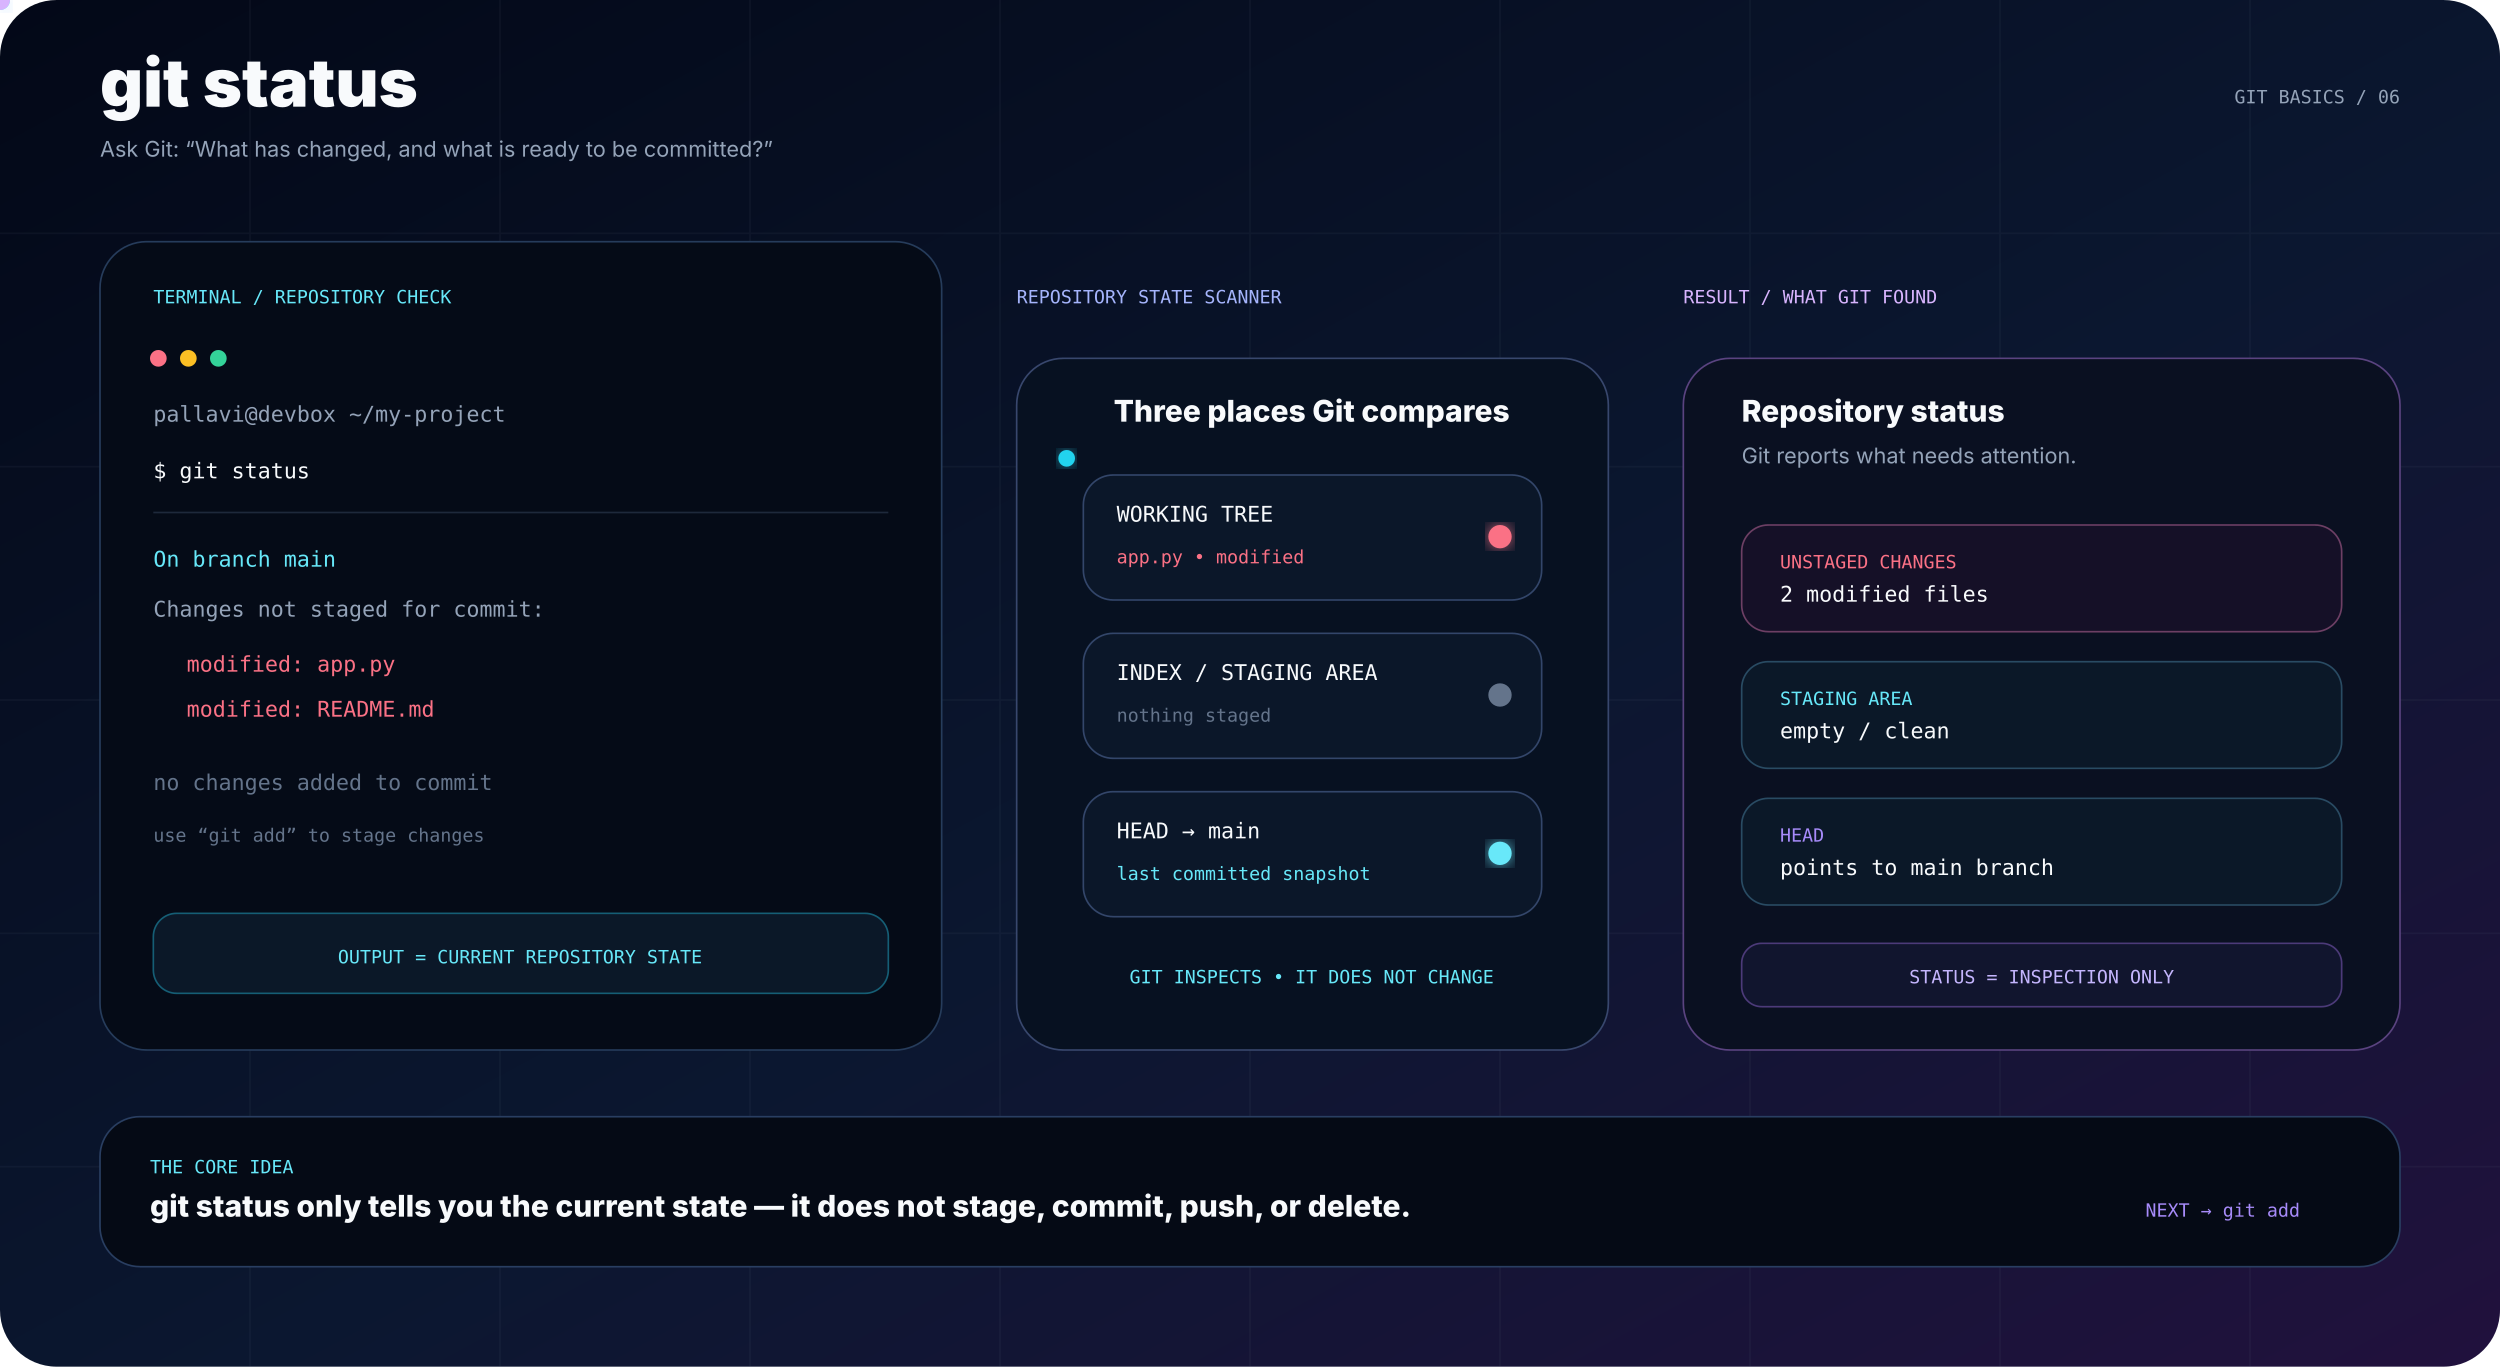
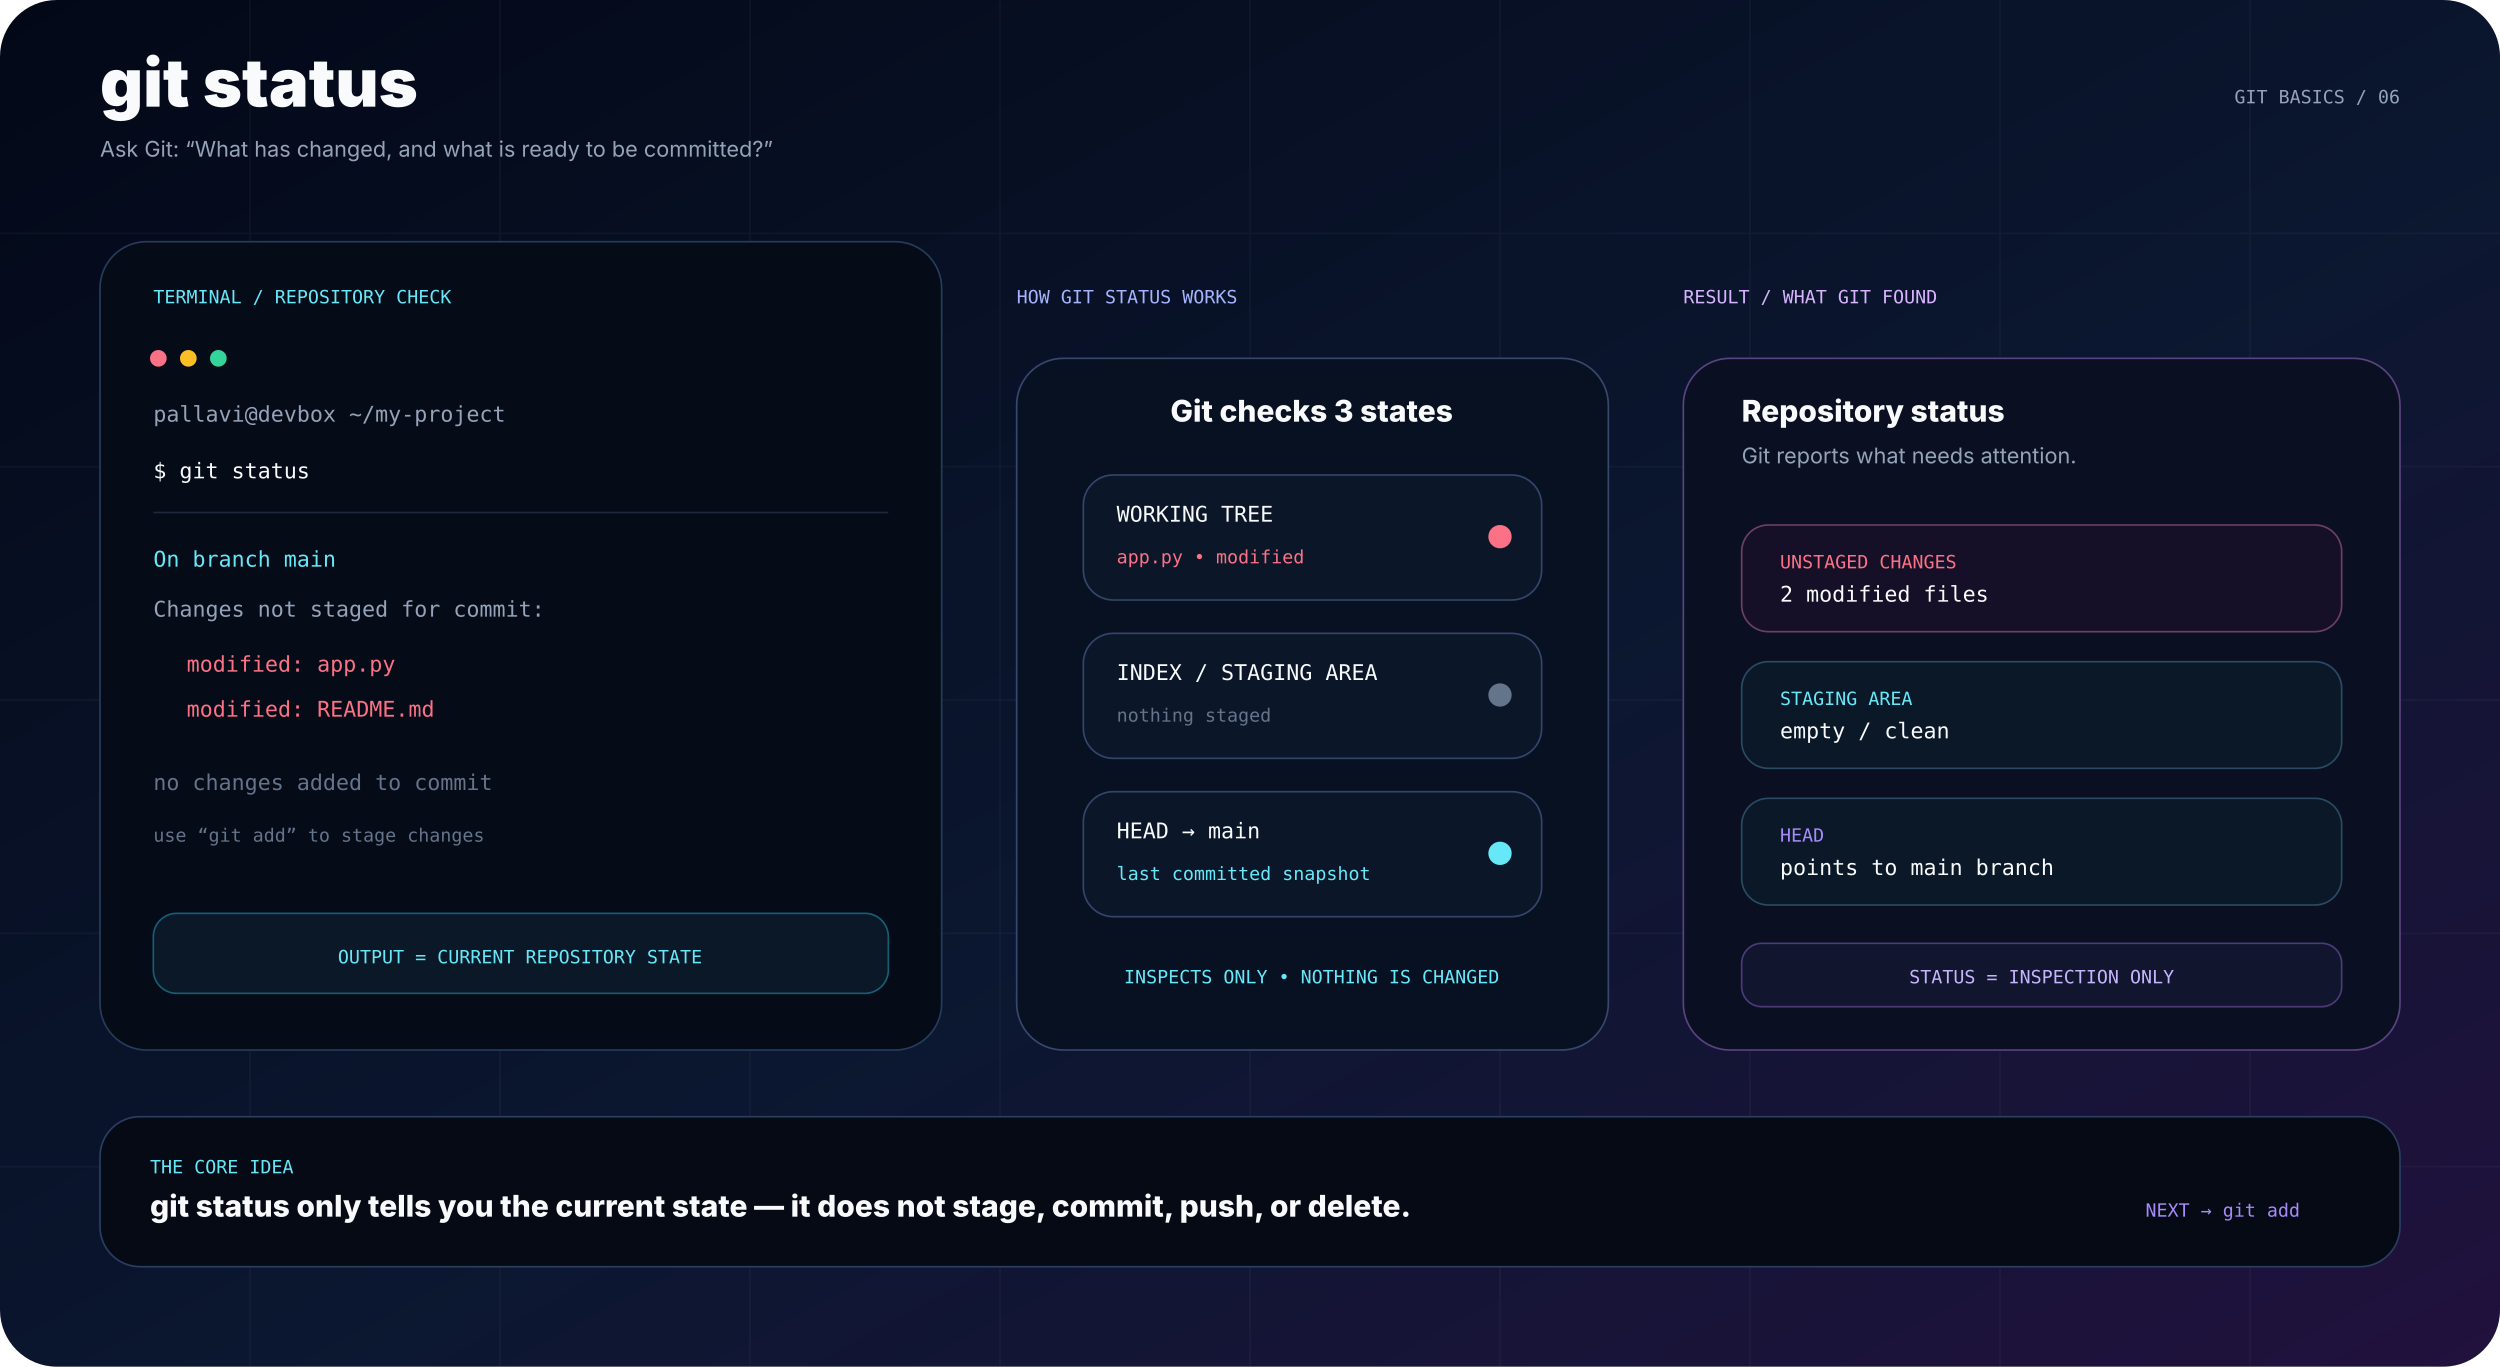
<svg xmlns="http://www.w3.org/2000/svg" viewBox="0 0 1500 820">
  <defs>
    <linearGradient id="bg" x1="0" y1="0" x2="1" y2="1">
      <stop stop-color="#030817" />
      <stop offset=".55" stop-color="#0b1730" />
      <stop offset="1" stop-color="#21113d" />
    </linearGradient>
    <linearGradient id="scan" x1="0" x2="1">
      <stop stop-color="#22d3ee" />
      <stop offset=".5" stop-color="#818cf8" />
      <stop offset="1" stop-color="#e879f9" />
    </linearGradient>
    <filter id="glow">
      <feGaussianBlur stdDeviation="5" result="b" />
      <feMerge>
        <feMergeNode in="b" />
        <feMergeNode in="SourceGraphic" />
      </feMerge>
    </filter>
    <style>.t{font-family:Inter,Segoe UI,sans-serif;fill:#f8fafc}.m{font-family:Inter,Segoe UI,sans-serif;fill:#94a3b8}.c{font-family:ui-monospace,Consolas,monospace}.h{font-size:40px;font-weight:900}.b{font-size:18px;font-weight:800}.s{font-size:13px}.x{font-size:11px}</style>
  </defs>
  <rect width="1500" height="820" rx="34" fill="url(#bg)" />
  <g opacity=".08" stroke="#64748b">
    <path d="M0 140H1500M0 280H1500M0 420H1500M0 560H1500M0 700H1500" />
    <path d="M150 0V820M300 0V820M450 0V820M600 0V820M750 0V820M900 0V820M1050 0V820M1200 0V820M1350 0V820" />
  </g>
  <text x="60" y="64" class="t h">git status</text>
  <text x="60" y="94" class="m s">Ask Git: “What has changed, and what is ready to be committed?”</text>
  <text x="1440" y="62" text-anchor="end" class="m c x">GIT BASICS / 06</text>
  <rect x="60" y="145" width="505" height="485" rx="28" fill="#050b17" stroke="#263c5b" />
  <text x="92" y="182" fill="#67e8f9" class="c x">TERMINAL / REPOSITORY CHECK</text>
  <circle cx="95" cy="215" r="5" fill="#fb7185" />
  <circle cx="113" cy="215" r="5" fill="#fbbf24" />
  <circle cx="131" cy="215" r="5" fill="#34d399" />
  <text x="92" y="253" class="m c s">pallavi@devbox ~/my-project</text>
  <text x="92" y="287" class="t c s">$ git status</text>
  <rect x="92" y="307" width="441" height="1" fill="#1e293b" />
  <text x="92" y="340" fill="#67e8f9" class="c s">On branch main</text>
  <text x="92" y="370" class="m c s">Changes not staged for commit:</text>
  <text x="112" y="403" fill="#fb7185" class="c s">modified:   app.py</text>
  <text x="112" y="430" fill="#fb7185" class="c s">modified:   README.md</text>
  <text x="92" y="474" fill="#64748b" class="c s">no changes added to commit</text>
  <text x="92" y="505" fill="#64748b" class="c x">use “git add” to stage changes</text>
  <rect x="92" y="548" width="441" height="48" rx="14" fill="#0b1828" stroke="#155e75" />
  <text x="312" y="578" text-anchor="middle" fill="#67e8f9" class="c x">OUTPUT = CURRENT REPOSITORY STATE</text>
-   <text x="610" y="182" fill="#a5b4fc" class="c x">REPOSITORY STATE SCANNER</text>
+   <text x="610" y="182" fill="#a5b4fc" class="c x">HOW GIT STATUS WORKS</text>
  <rect x="610" y="215" width="355" height="415" rx="28" fill="#071121" stroke="#38476d" />
-   <text x="787" y="253" text-anchor="middle" class="t b">Three places Git compares</text>
+   <text x="787" y="253" text-anchor="middle" class="t b">Git checks 3 states</text>
  <rect x="650" y="285" width="275" height="75" rx="18" fill="#0b1729" stroke="#33466a" />
  <text x="670" y="313" class="t c s">WORKING TREE</text>
  <text x="670" y="338" fill="#fb7185" class="c x">app.py • modified</text>
-   <circle cx="900" cy="322" r="7" fill="#fb7185" filter="url(#glow)" />
+   <circle cx="900" cy="322" r="7" fill="#fb7185" />
  <rect x="650" y="380" width="275" height="75" rx="18" fill="#0b1729" stroke="#33466a" />
  <text x="670" y="408" class="t c s">INDEX / STAGING AREA</text>
  <text x="670" y="433" fill="#64748b" class="c x">nothing staged</text>
  <circle cx="900" cy="417" r="7" fill="#64748b" />
  <rect x="650" y="475" width="275" height="75" rx="18" fill="#0b1729" stroke="#33466a" />
  <text x="670" y="503" class="t c s">HEAD → main</text>
  <text x="670" y="528" fill="#67e8f9" class="c x">last committed snapshot</text>
-   <circle cx="900" cy="512" r="7" fill="#67e8f9" filter="url(#glow)" />
-   <path d="M640 275H935" stroke="url(#scan)" stroke-width="3" stroke-dasharray="8 10">
-     <animate attributeName="stroke-dashoffset" from="0" to="-36" dur="1s" repeatCount="indefinite" />
-   </path>
-   <circle cx="640" cy="275" r="5" fill="#22d3ee" filter="url(#glow)">
-     <animate attributeName="cx" values="640;935;640" dur="2.5s" repeatCount="indefinite" />
-   </circle>
-   <text x="787" y="590" text-anchor="middle" fill="#67e8f9" class="c x">GIT INSPECTS • IT DOES NOT CHANGE</text>
+   <circle cx="900" cy="512" r="7" fill="#67e8f9" />
+   <path d="M787 360V380M787 455V475" stroke="url(#scan)" stroke-width="3" />
+   <text x="787" y="590" text-anchor="middle" fill="#67e8f9" class="c x">INSPECTS ONLY • NOTHING IS CHANGED</text>
  <text x="1010" y="182" fill="#d8b4fe" class="c x">RESULT / WHAT GIT FOUND</text>
  <rect x="1010" y="215" width="430" height="415" rx="28" fill="#0a1021" stroke="#5a4380" />
  <text x="1045" y="253" class="t b">Repository status</text>
  <text x="1045" y="278" class="m s">Git reports what needs attention.</text>
  <rect x="1045" y="315" width="360" height="64" rx="16" fill="#151027" stroke="#6d3f64" />
  <text x="1068" y="341" fill="#fb7185" class="c x">UNSTAGED CHANGES</text>
  <text x="1068" y="361" class="t c s">2 modified files</text>
  <rect x="1045" y="397" width="360" height="64" rx="16" fill="#0b1828" stroke="#294b63" />
  <text x="1068" y="423" fill="#67e8f9" class="c x">STAGING AREA</text>
  <text x="1068" y="443" fill="#94a3b8" class="t c s">empty / clean</text>
  <rect x="1045" y="479" width="360" height="64" rx="16" fill="#0b1828" stroke="#294b63" />
  <text x="1068" y="505" fill="#a78bfa" class="c x">HEAD</text>
  <text x="1068" y="525" class="t c s">points to main branch</text>
  <rect x="1045" y="566" width="360" height="38" rx="12" fill="#11152e" stroke="#4c3a79" />
  <text x="1225" y="590" text-anchor="middle" fill="#c4b5fd" class="c x">STATUS = INSPECTION ONLY</text>
-   <path d="M565 365 C580 365 595 365 610 365" fill="none" stroke="url(#scan)" stroke-width="4" stroke-dasharray="8 10" />
-   <circle r="6" fill="#67e8f9" filter="url(#glow)">
-     <animateMotion dur="1.4s" repeatCount="indefinite" path="M565 365 C580 365 595 365 610 365" />
-   </circle>
-   <path d="M965 365 C980 365 995 365 1010 365" fill="none" stroke="url(#scan)" stroke-width="4" stroke-dasharray="8 10" />
-   <circle r="6" fill="#d8b4fe" filter="url(#glow)">
-     <animateMotion dur="1.4s" repeatCount="indefinite" path="M965 365 C980 365 995 365 1010 365" />
-   </circle>
  <rect x="60" y="670" width="1380" height="90" rx="24" fill="#050a15" stroke="#293e61" />
  <text x="90" y="704" fill="#67e8f9" class="c x">THE CORE IDEA</text>
  <text x="90" y="730" class="t b">git status only tells you the current state — it does not stage, commit, push, or delete.</text>
  <text x="1380" y="730" text-anchor="end" fill="#a78bfa" class="c x">NEXT → git add</text>
</svg>
